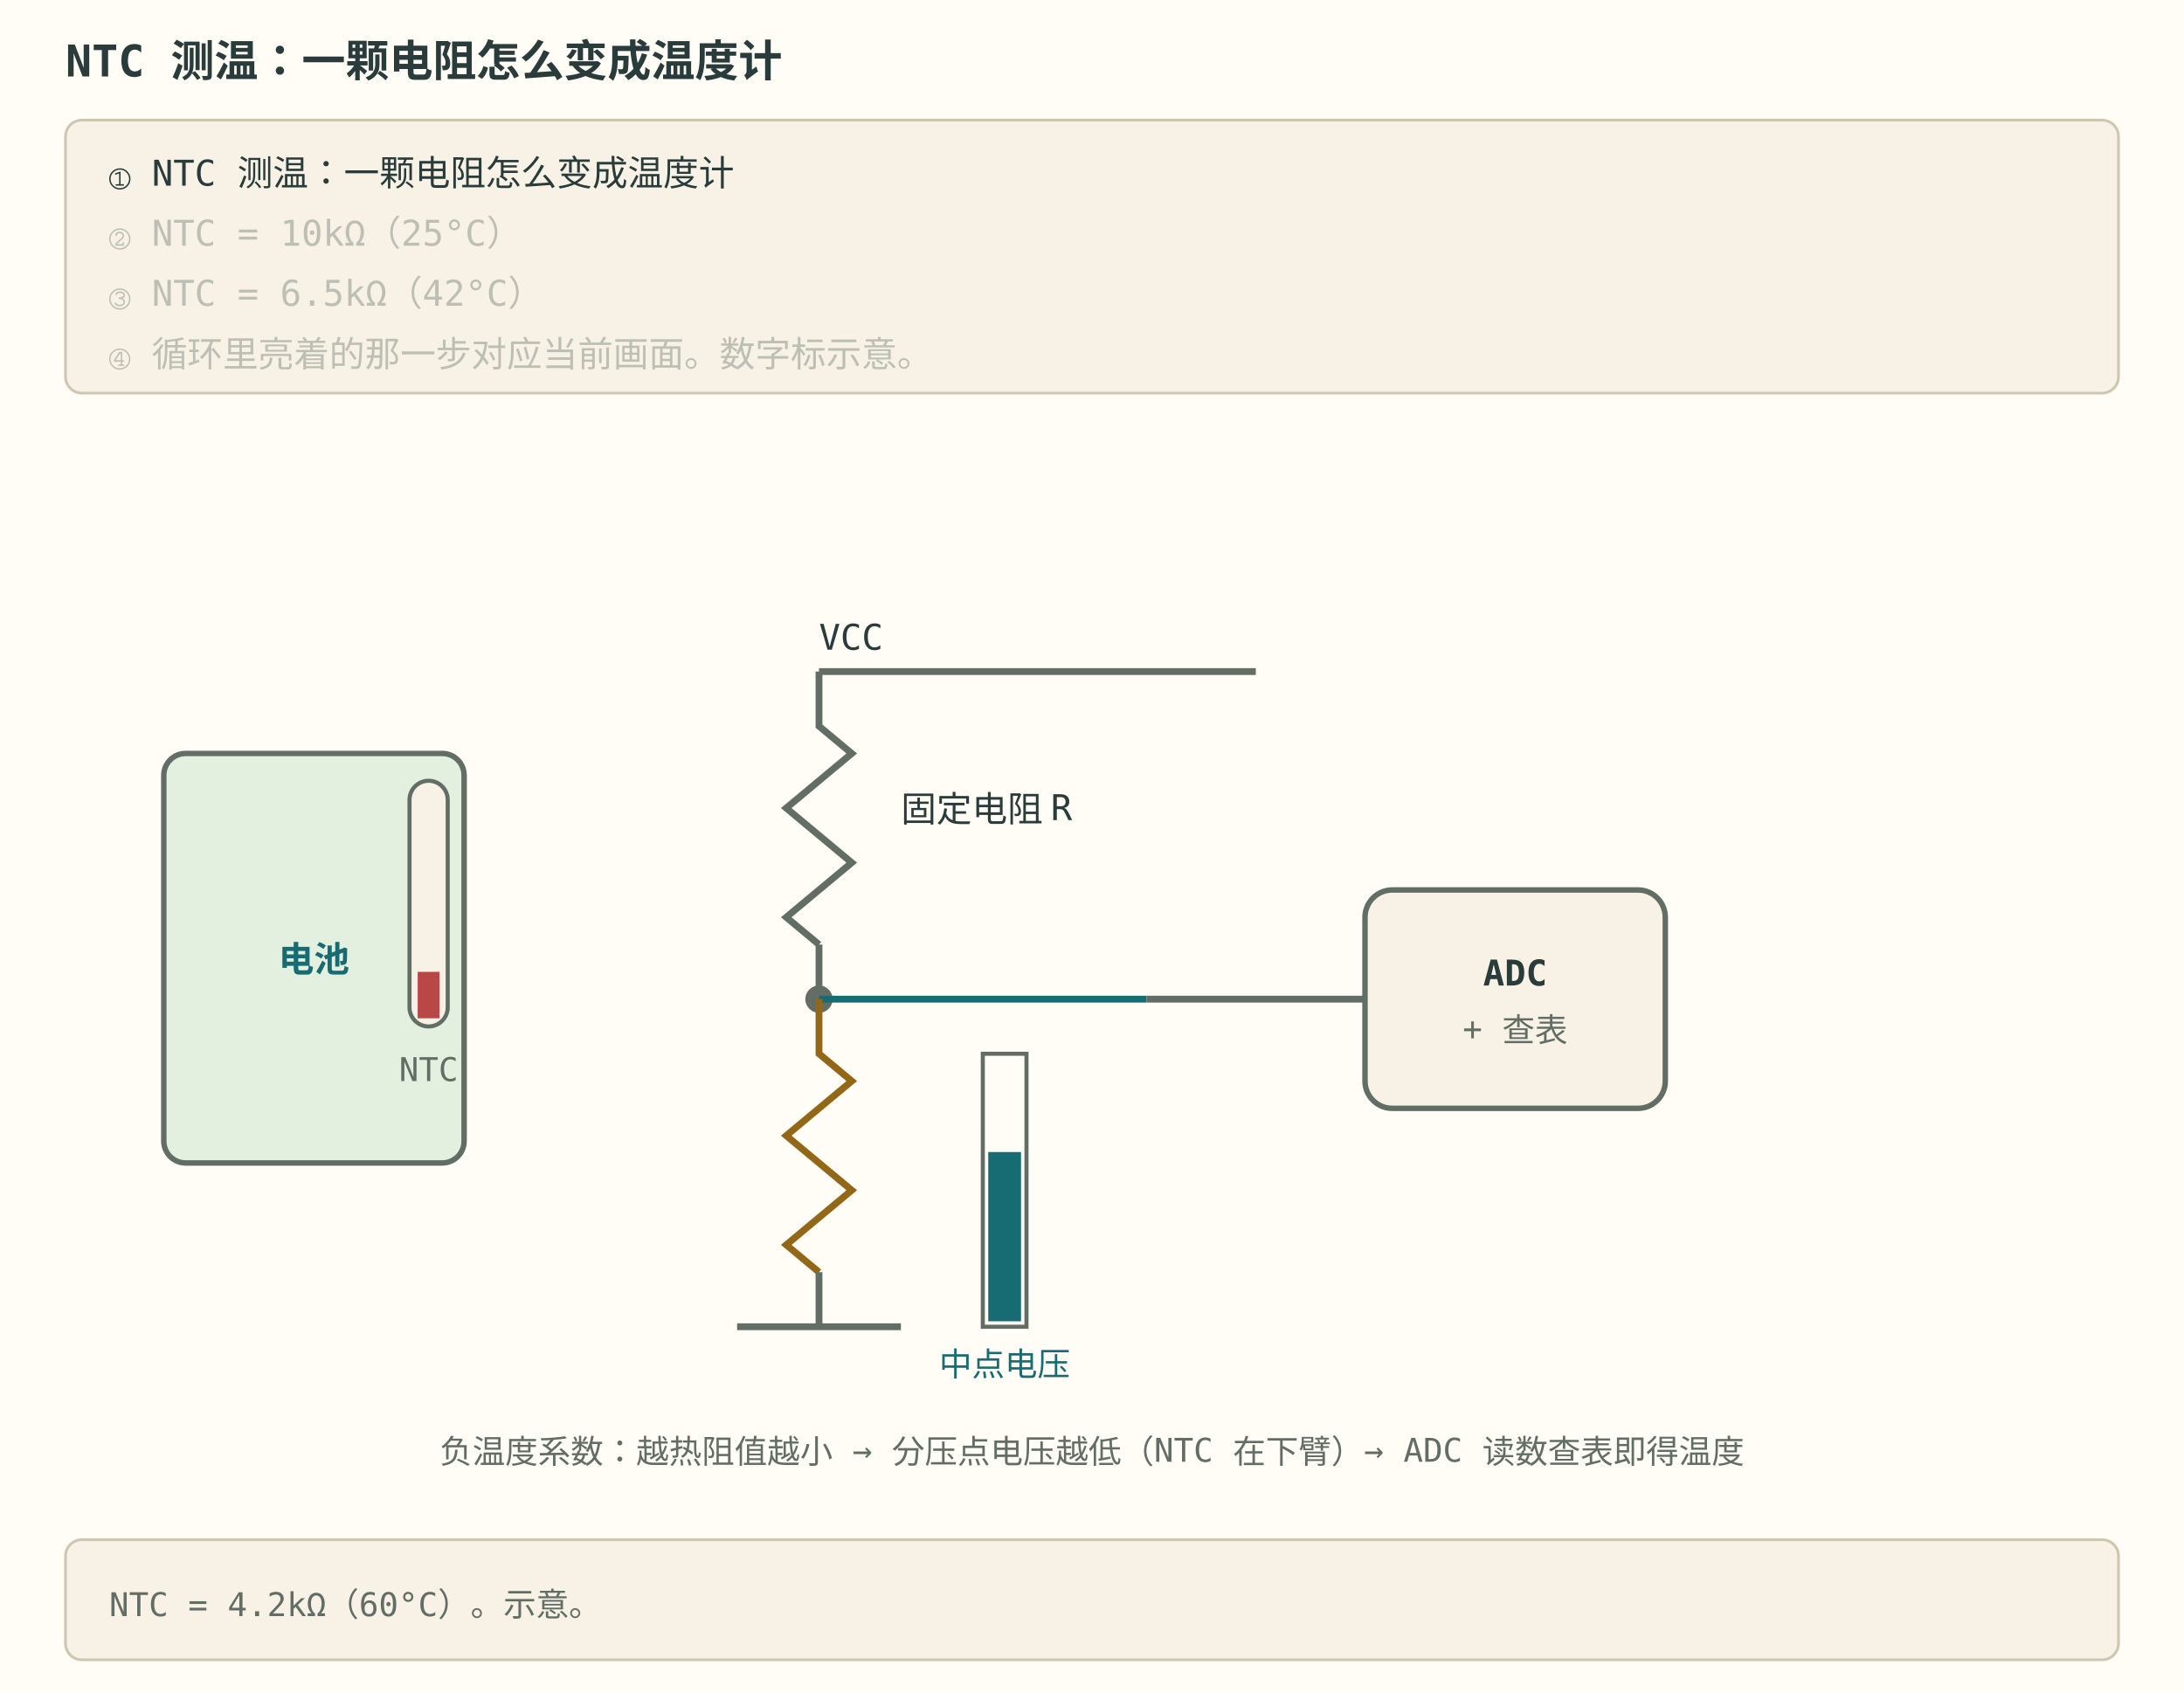
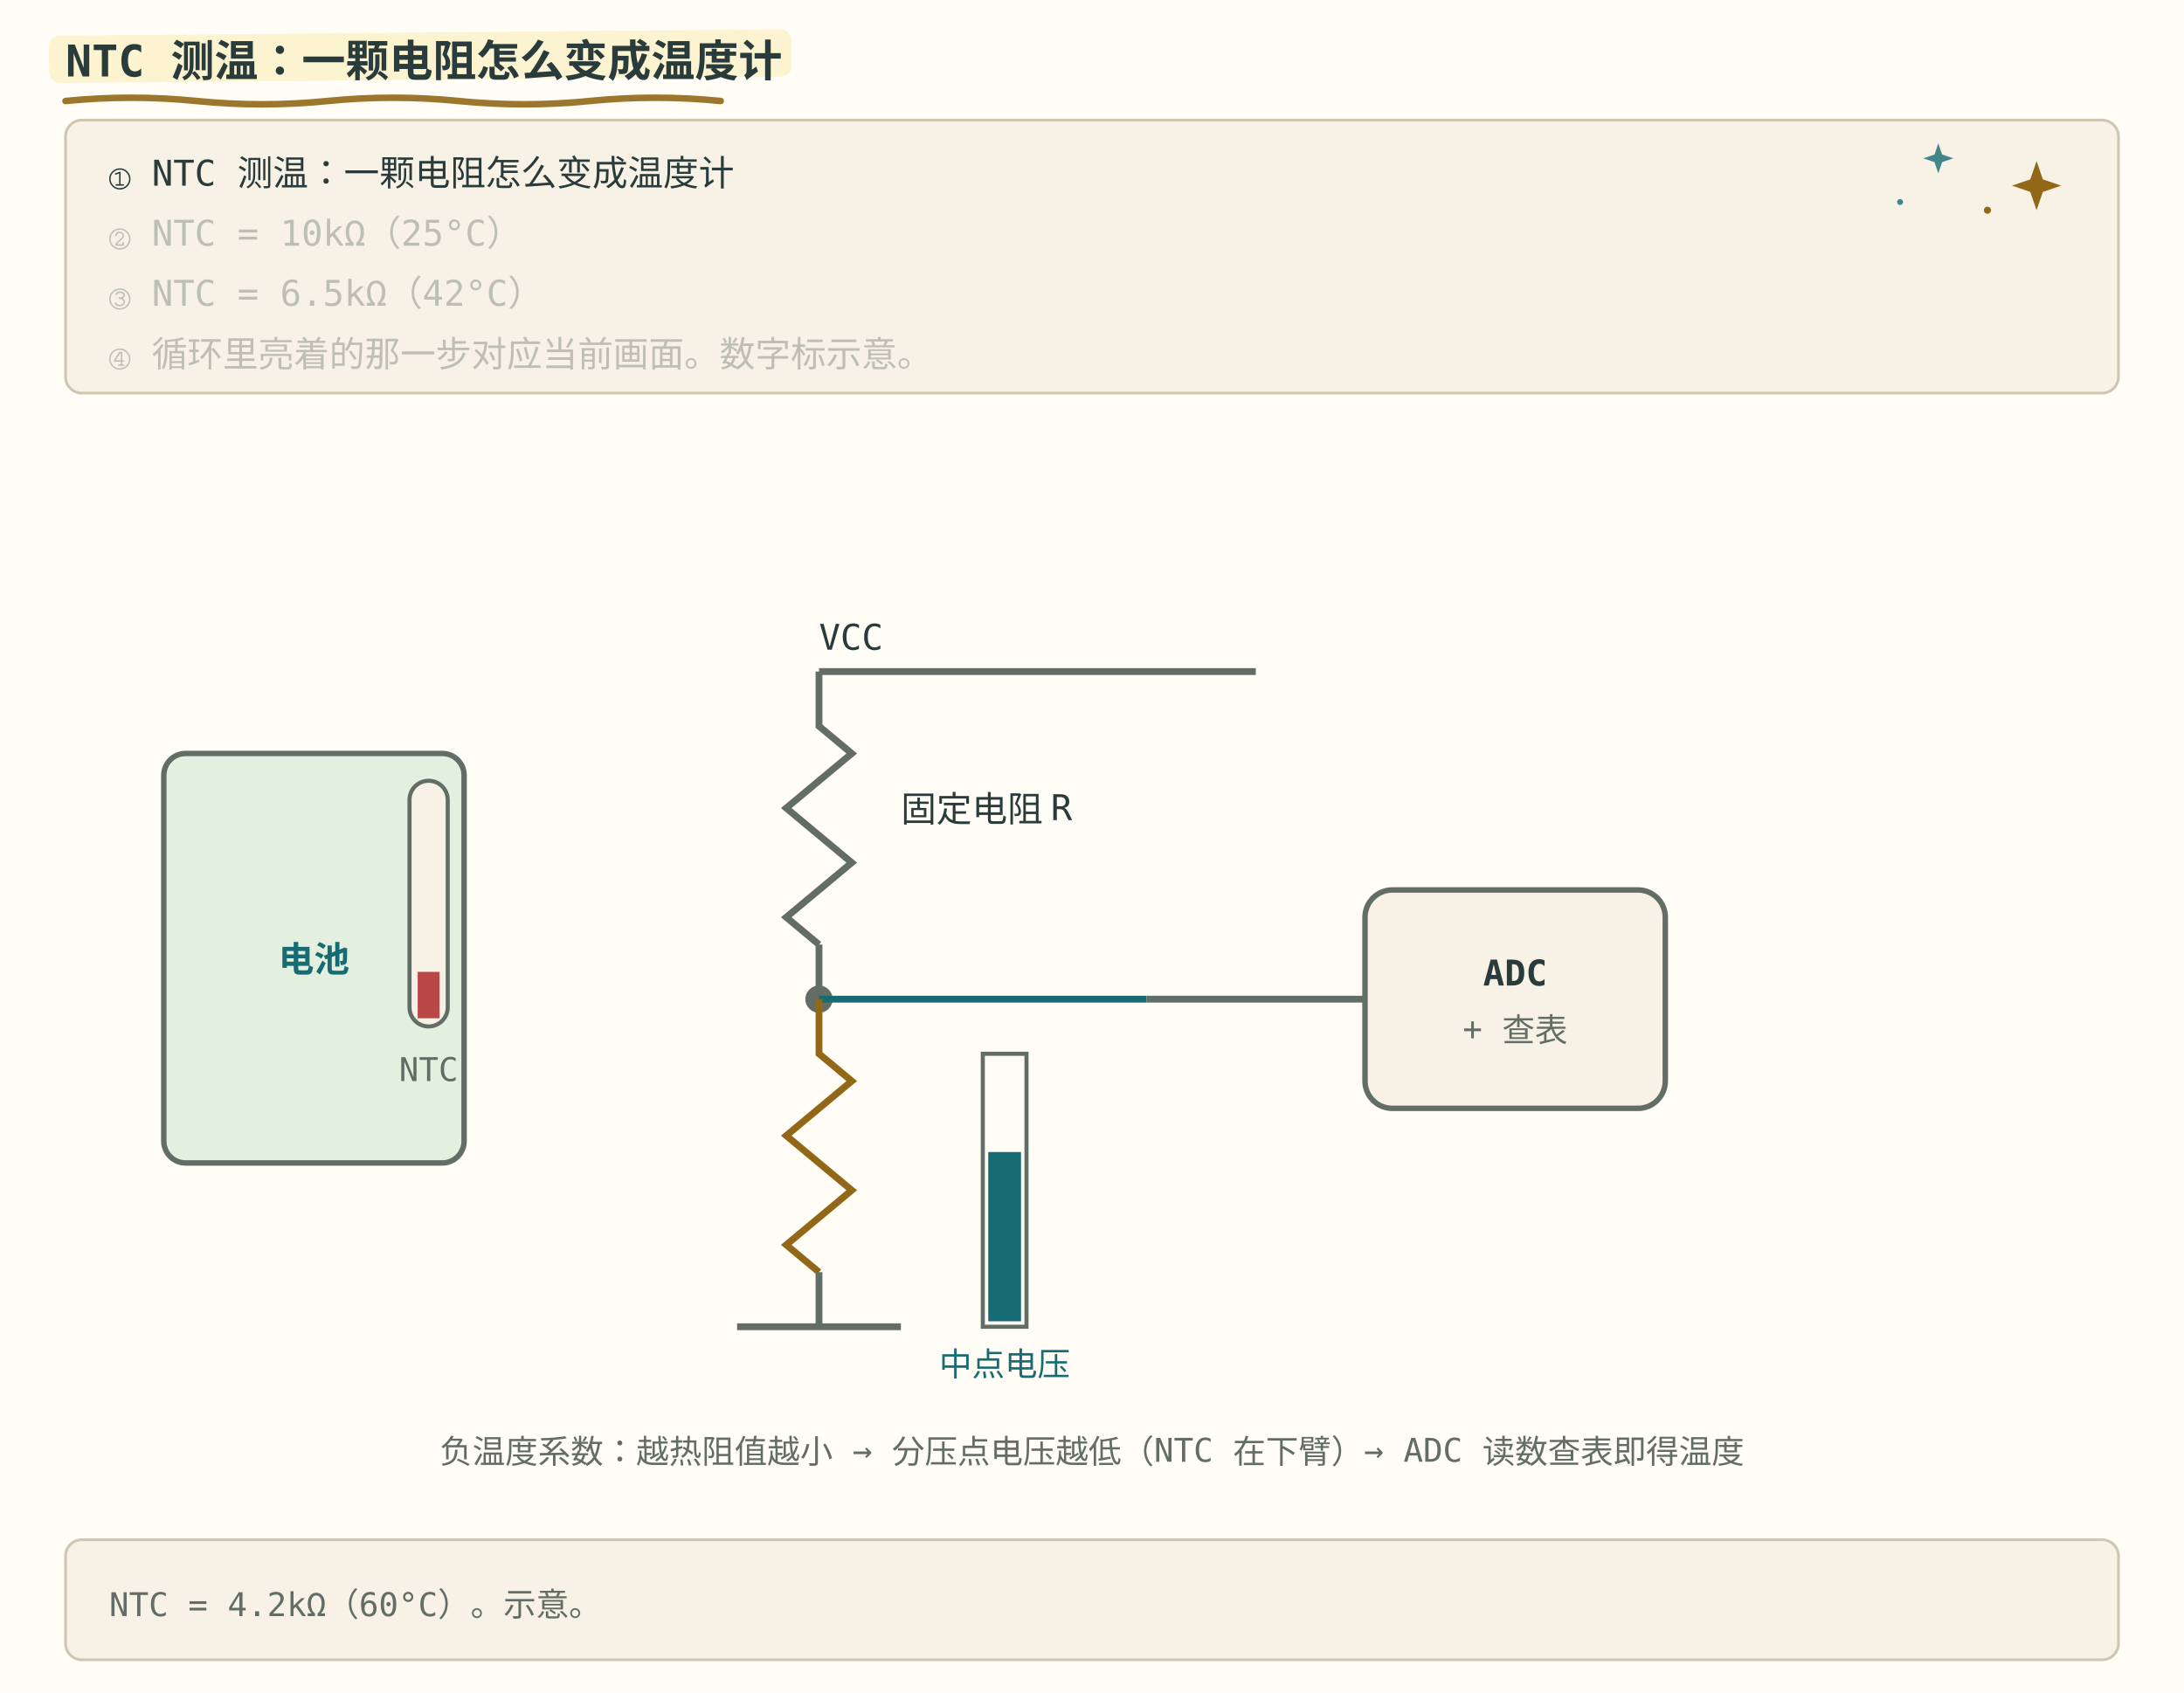
<svg xmlns="http://www.w3.org/2000/svg" width="800" height="620" viewBox="0 -156 800 620" role="img" font-family="ui-monospace, Consolas, monospace">
  <style>
    .bg { fill: #fffdf5; }
    .panel { fill: #f7f2e5; stroke: #cfc6b2; }
    .fill-boxb { fill: #e4f0df; }
    .fill-boxg { fill: #e4f0df; }
    .fill-boxr { fill: #f6e2df; }
    .fill-boxy { fill: #fbefc7; }
    .fill-b { fill: #176b73; }
    .fill-g { fill: #377b60; }
    .fill-r { fill: #b84745; }
    .fill-y { fill: #926717; }
    .fill-ink { fill: #626d65; }
    .fill-muted { fill: #eee6d5; }
    .fill-lockb { fill: #176b73; }
    .stroke-panel { stroke: #cfc6b2; }
    .stroke-axis { stroke: #626d65; }
    .stroke-b { stroke: #176b73; }
    .stroke-g { stroke: #377b60; }
    .stroke-r { stroke: #b84745; }
    .stroke-y { stroke: #926717; }
    .stroke-check { stroke: #fffdf5; }
    .axis { stroke: #626d65; stroke-width: 1.5; fill: none; }
    .grid { stroke: #cfc6b2; stroke-width: 1; fill: none; }
    .txt { fill: #293b3a; font-size: 13px; }
    .small { fill: #626d65; font-size: 12px; }
    .title { fill: #293b3a; font-size: 16px; font-weight: bold; }
    .hi { fill: #176b73; }
    .warn { fill: #b84745; }
    .ok { fill: #377b60; }
    .gold { fill: #926717; }
    .on { fill: #fffdf5; font-size: 13px; font-weight: bold; }
    .lineb { stroke: #176b73; stroke-width: 2.5; fill: none; }
    @media (prefers-color-scheme: dark) {
      .bg { fill: #192727; }
      .panel { fill: #223333; stroke: #496160; }
      .fill-boxb { fill: #293f35; }
      .fill-boxg { fill: #293f35; }
      .fill-boxr { fill: #483336; }
      .fill-boxy { fill: #453e2b; }
      .fill-b { fill: #7ec5c5; }
      .fill-g { fill: #8fc7a2; }
      .fill-r { fill: #f39b91; }
      .fill-y { fill: #dfbd78; }
      .fill-ink { fill: #b0beb3; }
      .fill-muted { fill: #2c4040; }
      .fill-lockb { fill: #176b73; }
      .stroke-panel { stroke: #496160; }
      .stroke-axis { stroke: #b0beb3; }
      .stroke-b { stroke: #7ec5c5; }
      .stroke-g { stroke: #8fc7a2; }
      .stroke-r { stroke: #f39b91; }
      .stroke-y { stroke: #dfbd78; }
      .stroke-check { stroke: #192727; }
      .axis { stroke: #b0beb3; }
      .grid { stroke: #496160; }
      .txt { fill: #edf0e5; }
      .small { fill: #b0beb3; }
      .title { fill: #edf0e5; }
      .hi { fill: #7ec5c5; }
      .warn { fill: #f39b91; }
      .ok { fill: #8fc7a2; }
      .gold { fill: #dfbd78; }
      .on { fill: #fffdf5; }
      .lineb { stroke: #7ec5c5; }
    }
</style>
+   <style id="bms-motion">
+     /* bms-motion: 手帐式动效注记（纯装饰，不改技术几何与既有 SMIL 时序） */
+     .bms-marker { fill: #fbefc7; opacity: .78; }
+     .bms-under { fill: none; stroke: #926717; stroke-width: 2.4; stroke-linecap: round; opacity: .9; }
+     .bms-spark-line { fill: none; stroke: #926717; stroke-width: 1.9; stroke-linecap: round; }
+     .bms-spark-fill { fill: #926717; }
+     .bms-spark-soft { fill: #176b73; opacity: .8; }
+     .bms-sticker { fill: none; stroke: #926717; stroke-width: 2; stroke-dasharray: 7 5; stroke-linecap: round; opacity: .85; }
+     .bms-halo { fill: none; stroke: #926717; stroke-width: 2; }
+     .bms-marker, .bms-under, .bms-sticker, .bms-halo,
+     .bms-spark, .bms-success, .bms-doodle { pointer-events: none; }
+     circle:has(&gt; animateMotion) { filter: drop-shadow(0 0 2px rgba(146,103,23,.5)) drop-shadow(0 0 5px rgba(196,145,52,.45)); }
+     rect:has(&gt; animateMotion) { filter: drop-shadow(0 0 3px rgba(196,145,52,.75)); }
+     g:has(&gt; circle):has(&gt; path.stroke-check) { filter: drop-shadow(0 0 5px rgba(55,123,96,.5)); }
+     @media (prefers-color-scheme: dark) {
+       .bms-marker { fill: #453e2b; opacity: .85; }
+       .bms-under { stroke: #dfbd78; }
+       .bms-spark-line { stroke: #dfbd78; }
+       .bms-spark-fill { fill: #dfbd78; }
+       .bms-spark-soft { fill: #7ec5c5; }
+       .bms-sticker { stroke: #dfbd78; }
+       .bms-halo { stroke: #dfbd78; }
+       circle:has(&gt; animateMotion) { filter: drop-shadow(0 0 2px rgba(223,189,120,.8)) drop-shadow(0 0 7px rgba(223,189,120,.9)); }
+       rect:has(&gt; animateMotion) { filter: drop-shadow(0 0 6px rgba(223,189,120,.8)); }
+       g:has(&gt; circle):has(&gt; path.stroke-check) { filter: drop-shadow(0 0 6px rgba(143,199,162,.7)); }
+     }
+     @media (prefers-reduced-motion: reduce) { .bms-spark, .bms-success, .bms-doodle { display: none; } }
+ </style>
  <rect class="bg" x="0" y="-156" width="800" height="620" />
+   <rect class="bms-marker" aria-hidden="true" x="18.0" y="-142.9" width="271.9" height="17.3" rx="3.8" transform="rotate(-.5 18.0 -134.2)" />
+   <path class="bms-under" aria-hidden="true" d="M24.0 -119.0 q 24.0 -2.4 48.0 0 t 48 0 t 48 0 t 48 0 t 48 0" />
  <text class="title" x="24" y="-128">NTC 测温：一颗电阻怎么变成温度计</text>
  <rect class="panel" x="24" y="-112" width="752" height="100" rx="6" />
+   <g class="bms-doodle" aria-hidden="true" transform="translate(746.0 -88.0)">
+     <animateTransform attributeName="transform" type="rotate" values="-6;7;-6" keyTimes="0;0.5;1" dur="5.4s" repeatCount="indefinite" additive="sum" />
+     <animate attributeName="opacity" values="0.62;1;0.62" keyTimes="0;0.5;1" dur="3.6s" repeatCount="indefinite" />
+     <path class="bms-spark-fill" d="M0 -9 L2.3 -2.3 L9 0 L2.3 2.3 L0 9 L-2.3 2.3 L-9 0 L-2.3 -2.3 Z" />
+   </g>
+   <g class="bms-doodle" aria-hidden="true" transform="translate(710.0 -98.0)">
+     <animateTransform attributeName="transform" type="rotate" values="5;-4;5" keyTimes="0;0.5;1" dur="6.2s" repeatCount="indefinite" additive="sum" />
+     <animate attributeName="opacity" values="0.5;0.9;0.5" keyTimes="0;0.5;1" dur="4.4s" repeatCount="indefinite" />
+     <path class="bms-spark-soft" d="M0 -5.5 L1.4 -1.4 L5.5 0 L1.4 1.4 L0 5.5 L-1.4 1.4 L-5.5 0 L-1.4 -1.4 Z" />
+   </g>
+   <g class="bms-doodle" aria-hidden="true">
+     <circle class="bms-spark-fill" cx="728.0" cy="-79.0" r="1.3" />
+     <circle class="bms-spark-soft" cx="696.0" cy="-82.0" r="1.1" />
+   </g>
  <text class="txt" x="40" y="-88" opacity="1">① NTC 测温：一颗电阻怎么变成温度计<animate calcMode="spline" keySplines="0.42 0 0.58 1;0.7 0 0.84 0;0.42 0 0.58 1;0.42 0 0.58 1;0.42 0 0.58 1;0.42 0 0.58 1;0.42 0 0.58 1" attributeName="opacity" values="1;1;0.28;0.28;0.28;0.28;0.28;0.28" keyTimes="0;0.249;0.25;0.499;0.5;0.749;0.75;1" dur="12s" repeatCount="indefinite" />
  </text>
  <text class="txt" x="40" y="-66" opacity="0.28">② NTC = 10kΩ（25°C）<animate calcMode="spline" keySplines="0.42 0 0.58 1;0.16 1 0.3 1;0.42 0 0.58 1;0.7 0 0.84 0;0.42 0 0.58 1;0.42 0 0.58 1;0.42 0 0.58 1" attributeName="opacity" values="0.28;0.28;1;1;0.28;0.28;0.28;0.28" keyTimes="0;0.249;0.25;0.499;0.5;0.749;0.75;1" dur="12s" repeatCount="indefinite" />
  </text>
  <text class="txt" x="40" y="-44" opacity="0.28">③ NTC = 6.5kΩ（42°C）<animate calcMode="spline" keySplines="0.42 0 0.58 1;0.42 0 0.58 1;0.42 0 0.58 1;0.16 1 0.3 1;0.42 0 0.58 1;0.7 0 0.84 0;0.42 0 0.58 1" attributeName="opacity" values="0.28;0.28;0.28;0.28;1;1;0.28;0.28" keyTimes="0;0.249;0.25;0.499;0.5;0.749;0.75;1" dur="12s" repeatCount="indefinite" />
  </text>
  <text class="txt" x="40" y="-22" opacity="0.28">④ 循环里亮着的那一步对应当前画面。数字标示意。<animate calcMode="spline" keySplines="0.42 0 0.58 1;0.42 0 0.58 1;0.42 0 0.58 1;0.42 0 0.58 1;0.42 0 0.58 1;0.16 1 0.3 1;0.42 0 0.58 1" attributeName="opacity" values="0.28;0.28;0.28;0.28;0.28;0.28;1;1" keyTimes="0;0.249;0.25;0.499;0.5;0.749;0.75;1" dur="12s" repeatCount="indefinite" />
  </text>
  <rect class="panel" x="24" y="408" width="752" height="44" rx="6" />
  <text class="small" x="40" y="436">NTC = 4.2kΩ（60°C）。示意。</text>
  <rect width="800" height="400" class="bg" />
  <rect x="60" y="120" width="110" height="150" rx="8" stroke-width="2" class="fill-boxb stroke-axis" />
  <text x="115" y="200" text-anchor="middle" font-size="13" font-weight="bold" class="hi">电池</text>
  <rect x="150" y="130" width="14" height="90" rx="7" stroke-width="1.5" class="panel stroke-axis" />
  <rect x="153" y="200" width="8" height="17" class="fill-r">
    <animate calcMode="spline" keySplines="0.16 1 0.3 1;0.42 0 0.58 1;0.7 0 0.84 0" attributeName="height" values="17;60;60;17" keyTimes="0;0.45;0.6;1" dur="8s" repeatCount="indefinite" />
    <animate calcMode="spline" keySplines="0.7 0 0.84 0;0.42 0 0.58 1;0.16 1 0.3 1" attributeName="y" values="200;157;157;200" keyTimes="0;0.45;0.6;1" dur="8s" repeatCount="indefinite" />
  </rect>
  <text x="157" y="240" text-anchor="middle" font-size="12" class="small">NTC</text>
  <line x1="300" y1="90" x2="460" y2="90" stroke-width="2.5" class="stroke-axis" />
  <text x="300" y="82" font-size="12" class="txt">VCC</text>
  <polyline points="300,90 300,110 312,120 288,140 312,160 288,180 300,190" fill="none" stroke-width="2.5" class="stroke-axis" />
  <text x="330" y="145" font-size="12" class="txt">固定电阻 R</text>
  <line x1="300" y1="190" x2="300" y2="210" stroke-width="2.5" class="stroke-axis" />
  <circle cx="300" cy="210" r="5" class="fill-ink" />
  <line x1="300" y1="210" x2="420" y2="210" stroke-width="2.5" class="stroke-b" />
  <polyline points="300,210 300,230 312,240 288,260 312,280 288,300 300,310" fill="none" stroke-width="2.5" class="stroke-y" />
  <line x1="300" y1="310" x2="300" y2="330" stroke-width="2.5" class="stroke-axis" />
  <line x1="270" y1="330" x2="330" y2="330" stroke-width="2.5" class="stroke-axis" />
  <g font-size="12" font-weight="bold" class="fill-y">
    <text x="335" y="245" opacity="0" class="small">NTC = 10kΩ（25°C）<animate calcMode="spline" keySplines="0.16 1 0.3 1;0.42 0 0.58 1;0.7 0 0.84 0;0.42 0 0.58 1" attributeName="opacity" values="0;1;1;0;0" keyTimes="0;0.03;0.25;0.3;1" dur="8s" repeatCount="indefinite" />
    </text>
    <text x="335" y="245" opacity="0" class="small">NTC = 6.5kΩ（42°C）<animate calcMode="spline" keySplines="0.42 0 0.58 1;0.16 1 0.3 1;0.42 0 0.58 1;0.7 0 0.84 0;0.42 0 0.58 1" attributeName="opacity" values="0;0;1;1;0;0" keyTimes="0;0.3;0.33;0.55;0.6;1" dur="8s" repeatCount="indefinite" />
    </text>
    <text x="335" y="245" opacity="0" class="small">NTC = 4.2kΩ（60°C）<animate calcMode="spline" keySplines="0.42 0 0.58 1;0.16 1 0.3 1;0.42 0 0.58 1;0.7 0 0.84 0;0.42 0 0.58 1" attributeName="opacity" values="0;0;1;1;0;0" keyTimes="0;0.6;0.63;0.9;0.95;1" dur="8s" repeatCount="indefinite" />
    </text>
  </g>
  <rect x="360" y="230" width="16" height="100" fill="none" stroke-width="1.5" class="stroke-axis" />
  <rect x="362" y="266" width="12" height="62" class="fill-b">
    <animate calcMode="spline" keySplines="0.7 0 0.84 0;0.42 0 0.58 1;0.16 1 0.3 1" attributeName="height" values="62;30;30;62" keyTimes="0;0.45;0.6;1" dur="8s" repeatCount="indefinite" />
    <animate calcMode="spline" keySplines="0.16 1 0.3 1;0.42 0 0.58 1;0.7 0 0.84 0" attributeName="y" values="266;298;298;266" keyTimes="0;0.45;0.6;1" dur="8s" repeatCount="indefinite" />
  </rect>
  <text x="368" y="348" text-anchor="middle" font-size="12" class="hi">中点电压</text>
  <line x1="420" y1="210" x2="500" y2="210" stroke-width="2.5" class="stroke-axis" />
  <rect x="500" y="170" width="110" height="80" rx="10" stroke-width="2" class="panel stroke-axis" />
  <text x="555" y="205" text-anchor="middle" font-size="14" font-weight="bold" class="txt">ADC</text>
  <text x="555" y="225" text-anchor="middle" font-size="12" class="small">+ 查表</text>
  <g font-size="16" font-weight="bold" class="fill-r">
    <text x="650" y="215" opacity="0" class="small">25°C<animate calcMode="spline" keySplines="0.16 1 0.3 1;0.42 0 0.58 1;0.7 0 0.84 0;0.42 0 0.58 1" attributeName="opacity" values="0;1;1;0;0" keyTimes="0;0.03;0.25;0.3;1" dur="8s" repeatCount="indefinite" />
    </text>
    <text x="650" y="215" opacity="0" class="small">42°C<animate calcMode="spline" keySplines="0.42 0 0.58 1;0.16 1 0.3 1;0.42 0 0.58 1;0.7 0 0.84 0;0.42 0 0.58 1" attributeName="opacity" values="0;0;1;1;0;0" keyTimes="0;0.3;0.33;0.55;0.6;1" dur="8s" repeatCount="indefinite" />
    </text>
    <text x="650" y="215" opacity="0" class="small">60°C ⚠<animate calcMode="spline" keySplines="0.42 0 0.58 1;0.16 1 0.3 1;0.42 0 0.58 1;0.7 0 0.84 0;0.42 0 0.58 1" attributeName="opacity" values="0;0;1;1;0;0" keyTimes="0;0.6;0.63;0.9;0.95;1" dur="8s" repeatCount="indefinite" />
    </text>
  </g>
  <text x="400" y="380" text-anchor="middle" font-size="14" class="small">负温度系数：越热阻值越小 → 分压点电压越低（NTC 在下臂）→ ADC 读数查表即得温度</text>
</svg>
